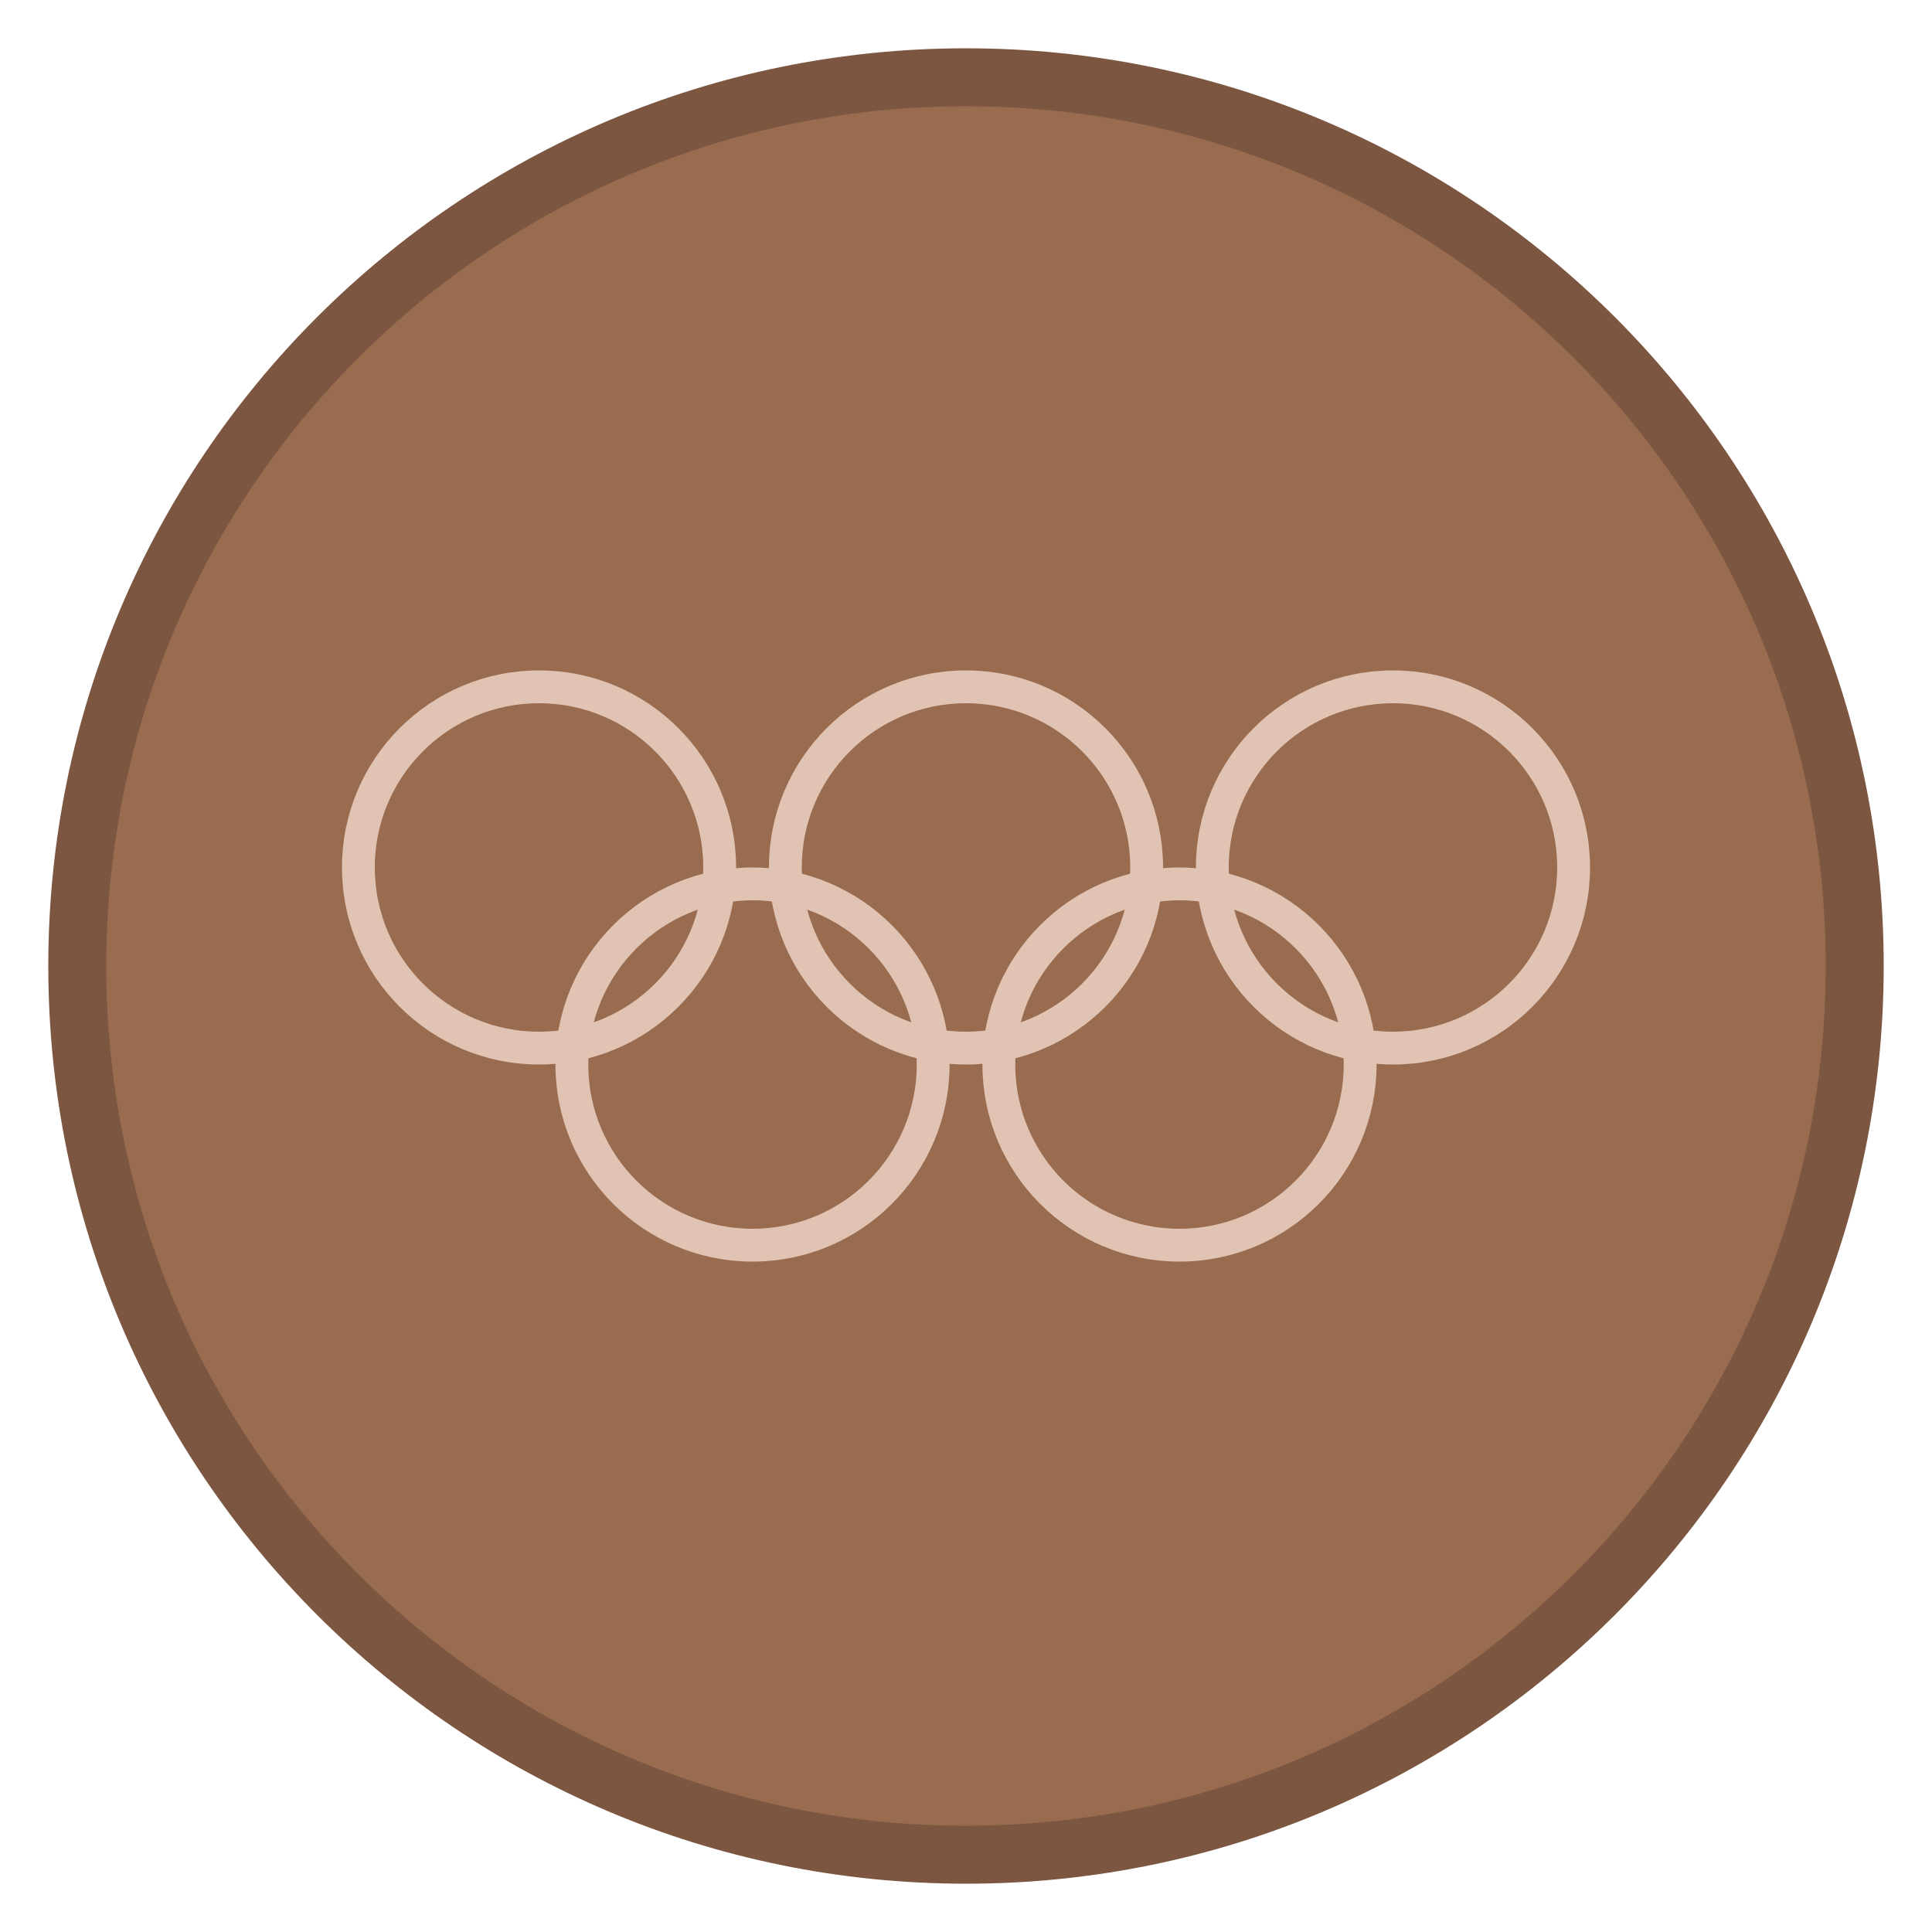
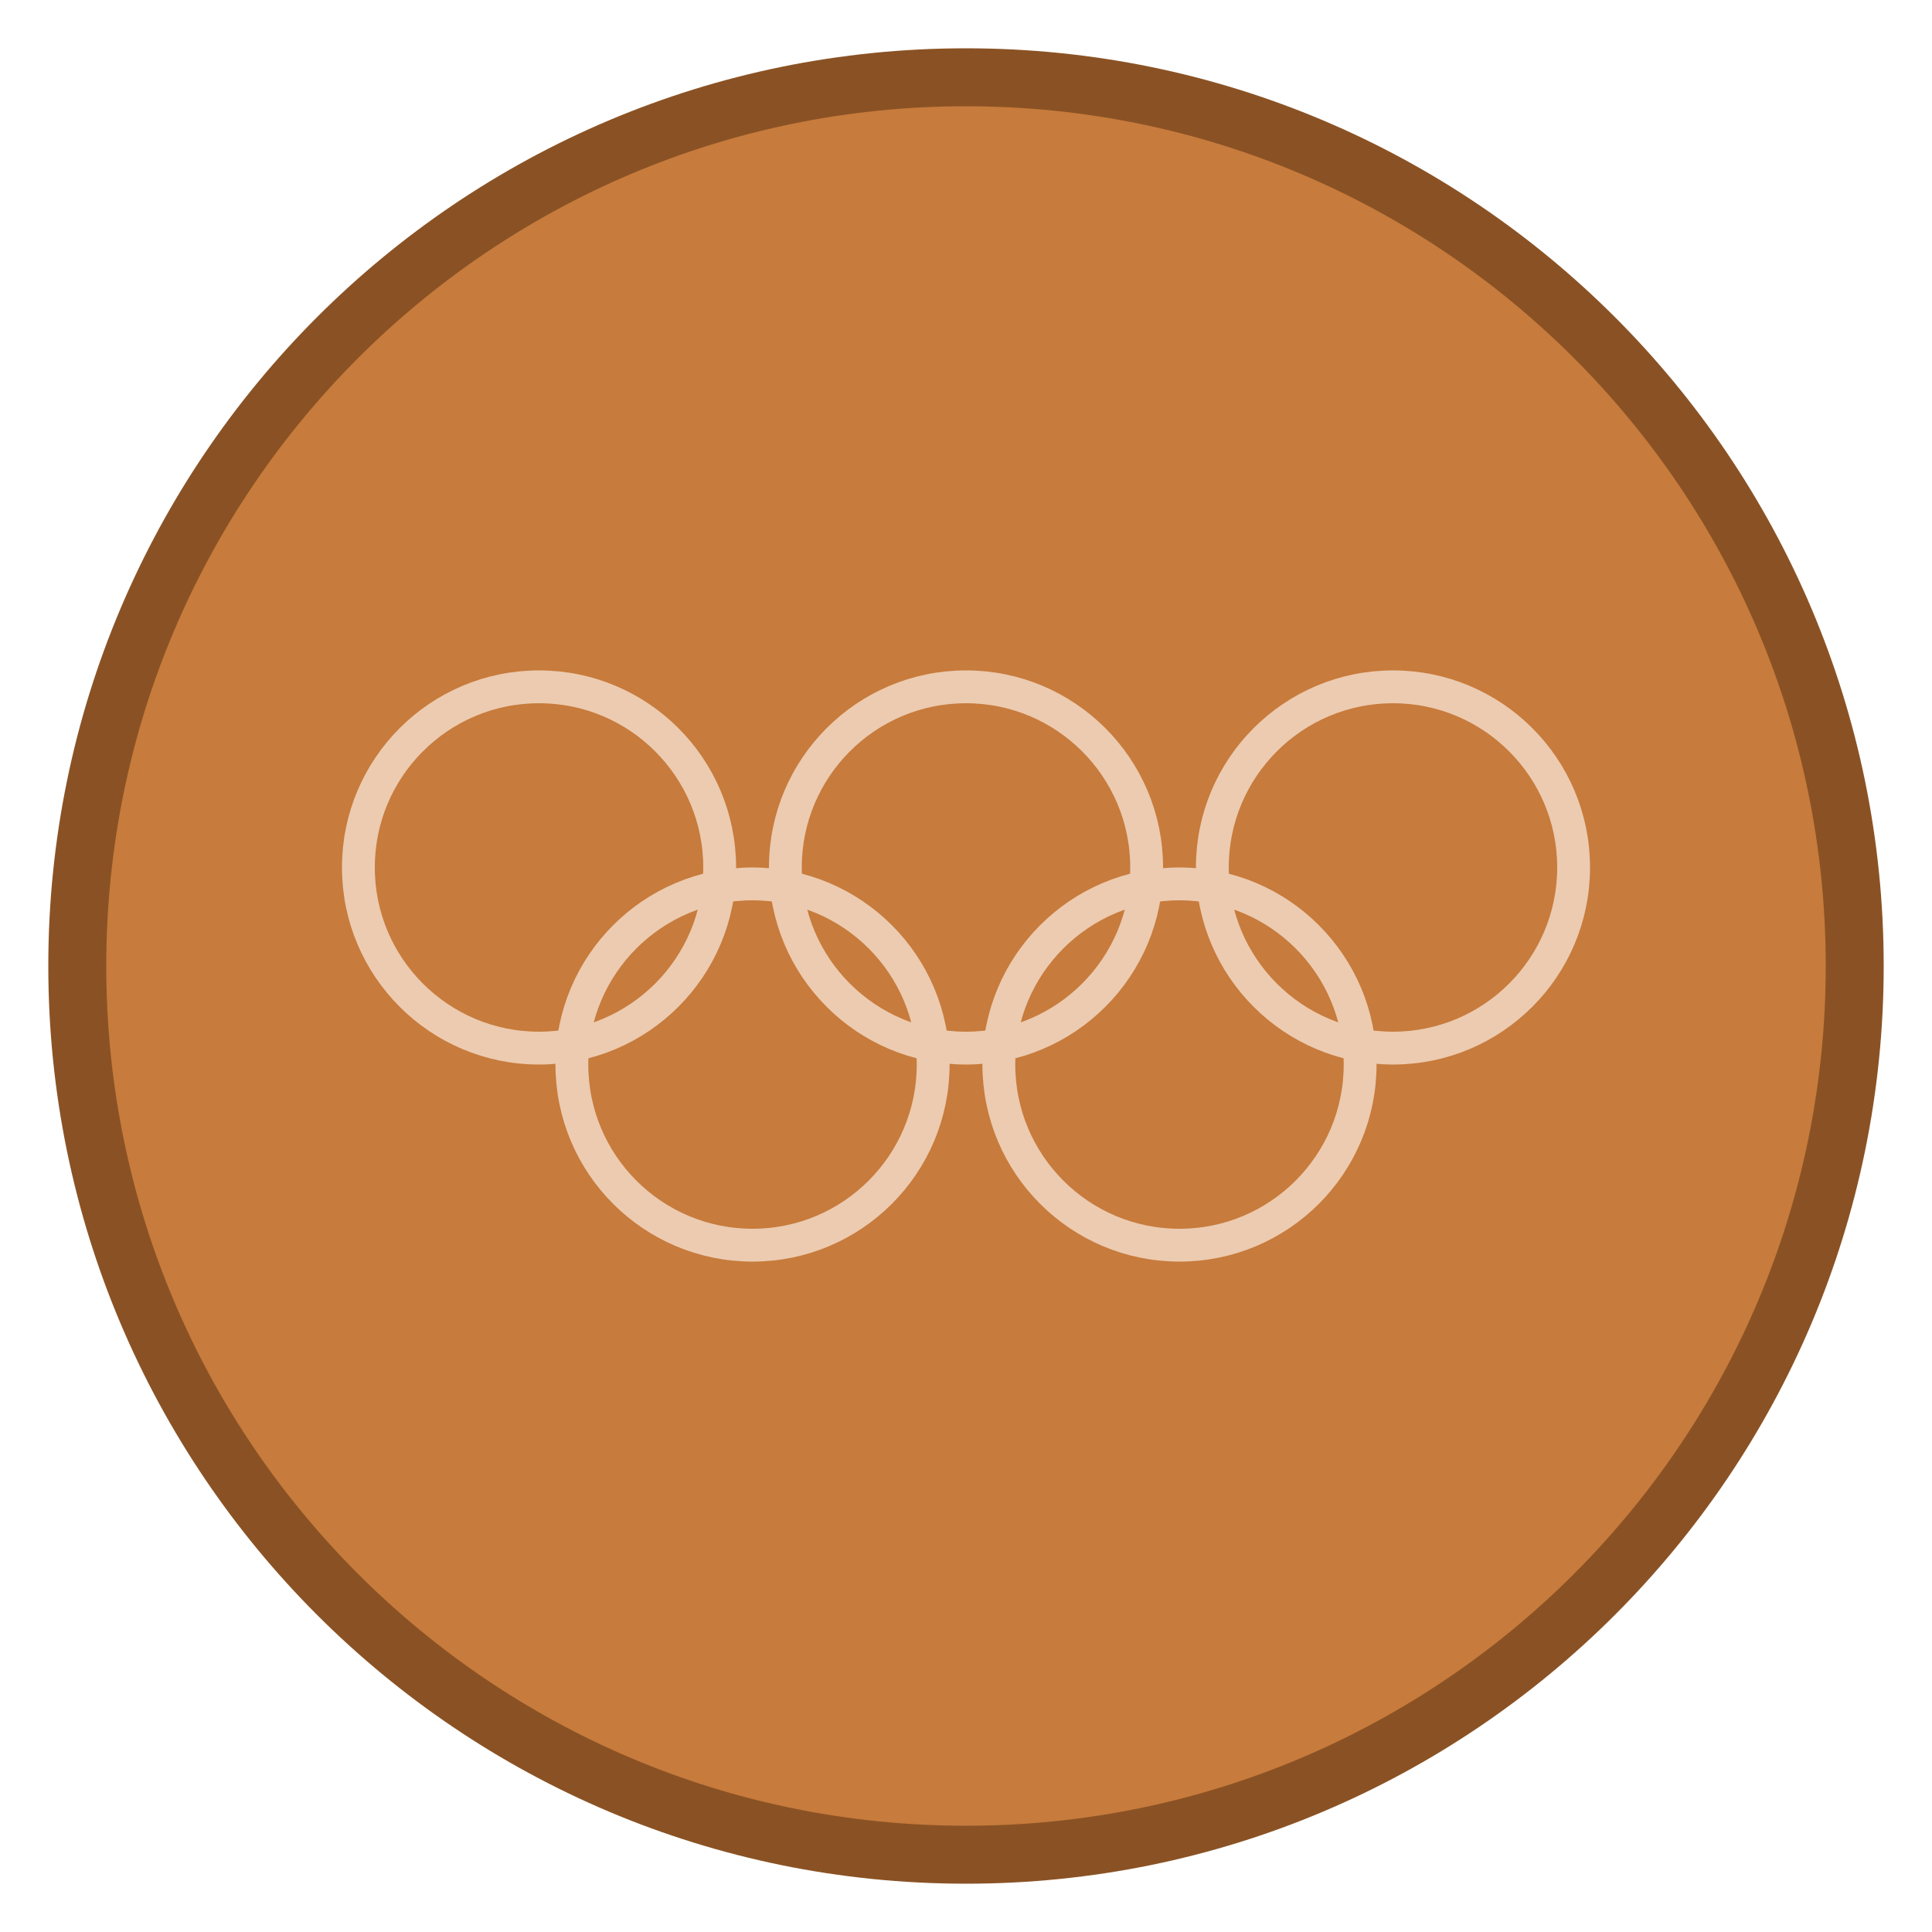
<svg xmlns="http://www.w3.org/2000/svg" viewBox="0 0 100 100" width="100" height="100">
-   <circle cx="50" cy="50" r="46" fill="#996B4F" stroke="#7C5640" stroke-width="3" />
-   <g fill="none" stroke="#E0C3B2" stroke-width="1.7">
+   <circle cx="50" cy="50" r="46" fill="#c77b3c" stroke="#8a5224" stroke-width="3" />
+   <g fill="none" stroke="#eccbb0" stroke-width="1.7">
    <circle cx="27.9" cy="44.9" r="9.35" />
    <circle cx="50" cy="44.9" r="9.35" />
    <circle cx="72.1" cy="44.9" r="9.35" />
    <circle cx="38.95" cy="55.1" r="9.35" />
    <circle cx="61.05" cy="55.1" r="9.35" />
  </g>
</svg>
